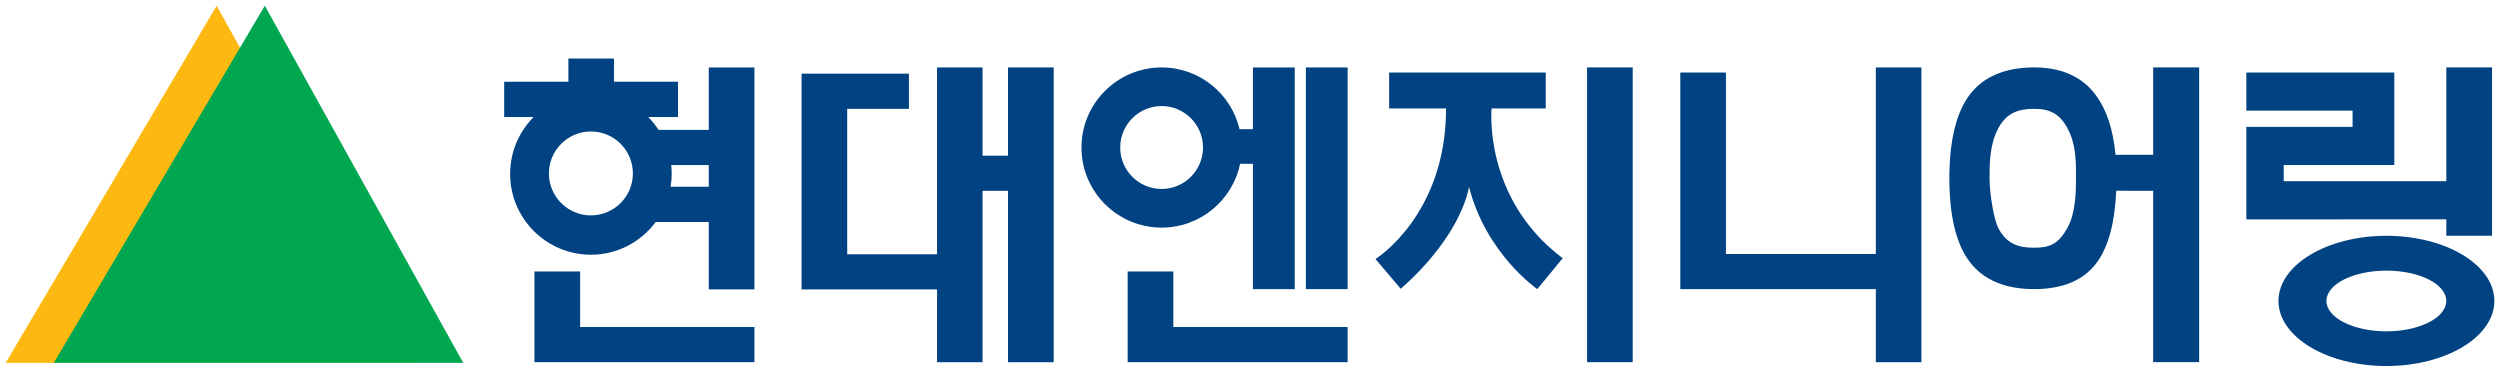
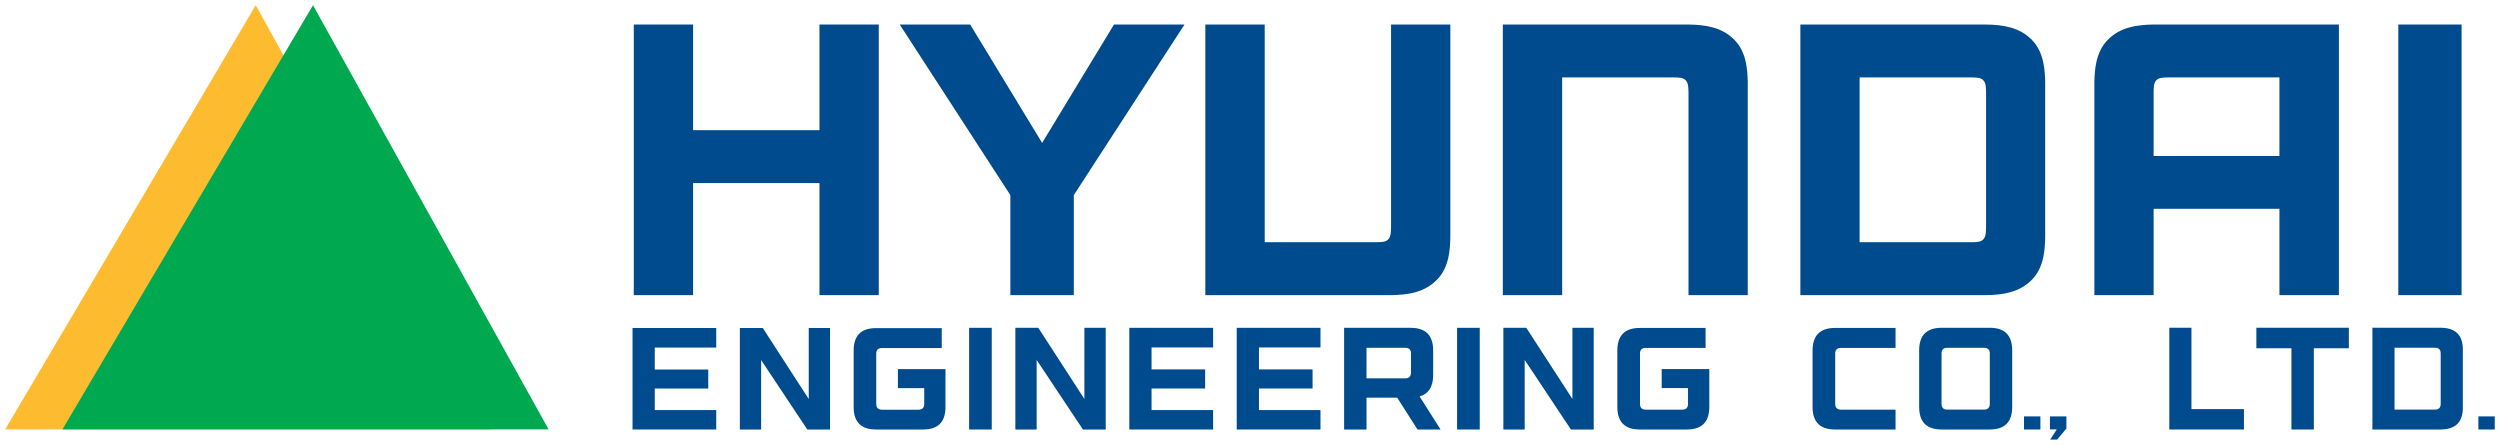
- <svg xmlns="http://www.w3.org/2000/svg" viewBox="311.82 277.53 220.42 32.77" width="220.42" height="32.77">
-   <path fill="#FDB912" d="M 312.32 309.523 L 348.41 309.523 L 330.922 278.031 Z M 312.32 309.523" />
-   <path fill="#00A650" d="M 316.562 309.523 L 352.664 309.523 L 335.168 278.031 Z M 316.562 309.523" />
-   <path fill="#004282" d="M 359.582 295.016 C 359.648 295.078 359.656 295.086 359.582 295.016" />
-   <path fill="#004282" d="M 370.945 293.996 C 371.008 293.629 371.043 293.25 371.043 292.871 C 371.043 292.598 371.031 292.34 371 292.086 L 374.312 292.086 L 374.312 293.996 Z M 363.918 296.52 C 361.879 296.52 360.215 294.863 360.215 292.824 C 360.215 290.781 361.879 289.121 363.918 289.121 C 365.961 289.121 367.621 290.781 367.621 292.824 C 367.621 294.863 365.961 296.52 363.918 296.52 M 374.312 288.98 L 369.887 288.98 C 369.613 288.574 369.305 288.188 368.969 287.844 L 371.598 287.844 L 371.598 284.738 L 365.953 284.738 L 365.953 282.688 L 361.934 282.688 L 361.934 284.738 L 356.273 284.738 L 356.273 287.844 L 358.871 287.844 C 357.59 289.133 356.797 290.906 356.797 292.871 C 356.797 296.793 359.992 299.988 363.926 299.988 C 366.27 299.988 368.336 298.848 369.633 297.102 L 374.312 297.102 L 374.312 303.047 L 378.336 303.047 L 378.336 283.477 L 374.312 283.477 Z M 374.312 288.98" />
-   <path fill="#004282" d="M 362.969 301.465 L 358.941 301.465 L 358.941 309.461 L 378.336 309.461 L 378.336 306.363 L 362.969 306.363 Z M 362.969 301.465" />
-   <path fill="#004282" d="M 400.695 291.258 L 398.449 291.258 L 398.449 283.477 L 394.438 283.477 L 394.438 299.949 L 386.516 299.949 L 386.516 287.125 L 391.957 287.125 L 391.957 284.023 L 382.492 284.023 L 382.492 303.047 L 394.438 303.047 L 394.438 309.465 L 398.449 309.465 L 398.449 294.355 L 400.695 294.355 L 400.695 309.465 L 404.723 309.465 L 404.723 283.477 L 400.695 283.477 Z M 400.695 291.258" />
-   <path fill="#004282" d="M 516.938 304.062 C 516.938 302.582 519.305 301.391 522.223 301.391 C 525.137 301.391 527.504 302.582 527.504 304.062 C 527.504 305.543 525.137 306.742 522.223 306.742 C 519.305 306.742 516.938 305.543 516.938 304.062 M 512.707 304.062 C 512.707 307.227 516.973 309.801 522.223 309.801 C 527.477 309.801 531.742 307.227 531.742 304.062 C 531.742 300.898 527.477 298.32 522.223 298.32 C 516.973 298.32 512.707 300.898 512.707 304.062" />
-   <path fill="#004282" d="M 443.332 287.094 C 443.332 287.094 442.547 294.996 449.598 300.297 L 447.359 303.02 C 447.359 303.02 442.844 299.922 441.336 293.992 C 441.336 293.992 440.848 298.113 435.32 302.992 L 433.094 300.367 C 433.094 300.367 439.32 296.527 439.316 287.094 L 434.297 287.094 L 434.297 283.926 L 448.105 283.926 L 448.105 287.094 Z M 443.332 287.094" />
-   <path fill="#004282" d="M 455.773 309.461 L 451.75 309.461 L 451.75 283.473 L 455.773 283.473 Z M 455.773 309.461" />
-   <path fill="#004282" d="M 477.207 283.477 L 477.207 299.922 L 463.992 299.922 L 463.992 283.926 L 459.969 283.926 L 459.969 303.02 L 477.207 303.02 L 477.207 309.465 L 481.227 309.465 L 481.227 283.477 Z M 477.207 283.477" />
-   <path fill="#004282" d="M 527.508 293.508 L 527.508 283.473 L 531.539 283.473 L 531.539 298.316 L 527.508 298.316 L 527.508 296.867 L 509.875 296.875 L 509.875 288.715 L 519.242 288.715 L 519.242 287.289 L 509.875 287.289 L 509.875 283.926 L 522.922 283.926 L 522.922 292.078 L 513.172 292.078 L 513.172 293.508 Z M 527.508 293.508" />
-   <path fill="#004282" d="M 494.09 297.641 C 493.285 299.066 492.543 299.371 491.141 299.371 C 489.766 299.371 488.734 299.023 488.012 297.652 C 487.625 296.91 487.234 294.629 487.234 293.25 C 487.234 291.855 487.254 290.234 488.016 288.816 C 488.734 287.5 489.746 287.125 491.176 287.125 C 492.586 287.125 493.445 287.602 494.098 288.824 C 494.891 290.289 494.855 291.867 494.855 293.25 C 494.855 294.629 494.793 296.402 494.09 297.641 M 501.66 283.473 L 501.66 291.18 L 498.34 291.18 C 498.133 288.914 497.543 287.23 496.668 286.004 C 495.531 284.402 493.723 283.473 491.176 283.473 C 488.609 283.473 486.703 284.285 485.492 285.871 C 484.293 287.457 483.691 289.941 483.691 293.262 C 483.691 296.574 484.293 299.051 485.492 300.629 C 486.703 302.215 488.609 303.02 491.176 303.02 C 493.723 303.02 495.59 302.215 496.727 300.629 C 497.73 299.246 498.281 297.133 498.406 294.348 L 501.66 294.355 L 501.66 309.461 L 505.715 309.461 L 505.715 283.473 Z M 501.66 283.473" />
-   <path fill="#004282" d="M 426.957 303.02 L 430.637 303.02 L 430.637 283.477 L 426.957 283.477 Z M 426.957 303.02" />
-   <path fill="#004282" d="M 415.27 301.465 L 411.242 301.465 L 411.242 309.461 L 430.637 309.461 L 430.637 306.363 L 415.27 306.363 Z M 415.27 301.465" />
-   <path fill="#004282" d="M 414.238 294.191 C 412.219 294.191 410.586 292.547 410.586 290.535 C 410.586 288.523 412.219 286.879 414.238 286.879 C 416.254 286.879 417.887 288.523 417.887 290.535 C 417.887 292.547 416.254 294.191 414.238 294.191 M 422.289 283.477 L 422.289 288.922 L 421.109 288.922 C 420.371 285.797 417.582 283.477 414.238 283.477 C 410.34 283.477 407.172 286.641 407.172 290.535 C 407.172 294.438 410.34 297.598 414.238 297.598 C 417.645 297.598 420.496 295.18 421.156 291.973 L 422.289 291.973 L 422.289 303.02 L 425.973 303.02 L 425.973 283.477 Z M 422.289 283.477" />
+ <svg xmlns="http://www.w3.org/2000/svg" viewBox="302.67 244.97 240.78 42.84" width="240.78" height="42.84">
+   <path fill="#004B8D" d="M 381.594 257.508 L 369.422 257.508 L 369.422 247.332 L 363.711 247.332 L 363.711 273.395 L 369.422 273.395 L 369.422 262.602 L 381.594 262.602 L 381.594 273.395 L 387.305 273.395 L 387.305 247.332 L 381.594 247.332 Z M 381.594 257.508" />
+   <path fill="#004B8D" d="M 511.539 252.426 L 522.207 252.426 L 522.207 259.996 L 510.09 259.996 L 510.09 253.914 C 510.105 253.613 510.051 253.074 510.301 252.754 C 510.574 252.414 511.004 252.441 511.539 252.426 M 505.66 248.82 C 504.461 250.047 504.414 251.836 504.383 252.879 L 504.383 273.395 L 510.09 273.395 L 510.09 265.078 L 522.207 265.078 L 522.207 273.395 L 527.934 273.395 L 527.934 247.332 L 510.129 247.332 C 508.434 247.352 506.852 247.594 505.66 248.82" />
+   <path fill="#004B8D" d="M 465.254 247.332 L 447.41 247.332 L 447.41 273.395 L 453.125 273.395 L 453.125 252.426 L 463.836 252.426 C 464.371 252.441 464.809 252.414 465.066 252.754 C 465.324 253.074 465.273 253.613 465.293 253.914 L 465.293 273.395 L 471 273.395 L 471 252.879 C 470.973 251.836 470.926 250.047 469.727 248.82 C 468.531 247.594 466.949 247.352 465.254 247.332" />
+   <path fill="#004B8D" d="M 436.645 266.812 C 436.621 267.117 436.672 267.645 436.422 267.969 C 436.152 268.312 435.719 268.281 435.188 268.297 L 424.477 268.297 L 424.477 247.332 L 418.758 247.332 L 418.758 273.395 L 436.602 273.395 C 438.305 273.379 439.887 273.129 441.074 271.902 C 442.281 270.68 442.324 268.891 442.355 267.844 L 442.355 247.332 L 436.645 247.332 Z M 436.645 266.812" />
+   <path fill="#004B8D" d="M 493.953 266.812 C 493.934 267.117 493.984 267.645 493.734 267.969 C 493.465 268.312 493.031 268.281 492.496 268.297 L 481.773 268.297 L 481.773 252.426 L 492.496 252.426 C 493.031 252.441 493.465 252.414 493.734 252.754 C 493.984 253.074 493.934 253.613 493.953 253.914 Z M 499.645 252.879 C 499.617 251.836 499.57 250.047 498.375 248.82 C 497.18 247.594 495.598 247.352 493.902 247.332 L 476.066 247.332 L 476.066 273.395 L 493.902 273.395 C 495.598 273.379 497.18 273.129 498.375 271.902 C 499.57 270.68 499.617 268.891 499.645 267.844 Z M 499.645 252.879" />
+   <path fill="#004B8D" d="M 403.039 258.734 L 396.109 247.332 L 389.324 247.332 L 399.98 263.762 L 399.98 273.395 L 406.09 273.395 L 406.09 263.762 L 416.75 247.332 L 409.961 247.332 Z M 403.039 258.734" />
+   <path fill="#004B8D" d="M 533.656 273.395 L 539.75 273.395 L 539.75 247.332 L 533.656 247.332 Z M 533.656 273.395" />
+   <path fill="#004B8D" d="M 396.008 286.336 L 398.188 286.336 L 398.188 276.543 L 396.008 276.543 Z M 396.008 286.336" />
+   <path fill="#004B8D" d="M 443.004 286.336 L 445.188 286.336 L 445.188 276.543 L 443.004 276.543 Z M 443.004 286.336" />
+   <path fill="#004B8D" d="M 513.734 276.535 L 511.602 276.535 L 511.602 286.336 L 518.789 286.336 L 518.789 284.371 L 513.734 284.371 Z M 513.734 276.535" />
+   <path fill="#004B8D" d="M 380.562 283.402 L 376.133 276.559 L 373.926 276.559 L 373.926 286.336 L 375.977 286.336 L 375.977 279.648 L 380.422 286.336 L 382.613 286.336 L 382.613 276.559 L 380.562 276.559 Z M 380.562 283.402" />
+   <path fill="#004B8D" d="M 407.109 283.398 L 402.672 276.543 L 400.461 276.543 L 400.461 286.336 L 402.512 286.336 L 402.512 279.637 L 406.969 286.336 L 409.164 286.336 L 409.164 276.543 L 407.109 276.543 Z M 407.109 283.398" />
+   <path fill="#004B8D" d="M 454.113 283.398 L 449.672 276.543 L 447.461 276.543 L 447.461 286.336 L 449.516 286.336 L 449.516 279.637 L 453.969 286.336 L 456.164 286.336 L 456.164 276.543 L 454.113 276.543 Z M 454.113 283.398" />
+   <path fill="#004B8D" d="M 477.242 278.723 L 477.242 284.172 C 477.242 285.613 477.965 286.336 479.41 286.336 L 485.234 286.336 L 485.234 284.426 L 479.988 284.426 C 479.609 284.426 479.422 284.238 479.422 283.863 L 479.422 279.016 C 479.422 278.66 479.605 278.477 479.969 278.477 L 485.234 278.477 L 485.234 276.555 L 479.41 276.555 C 477.965 276.555 477.242 277.277 477.242 278.723" />
+   <path fill="#004B8D" d="M 537.738 283.871 C 537.738 284.238 537.551 284.422 537.176 284.422 L 533.293 284.422 L 533.293 278.461 L 537.188 278.461 C 537.555 278.461 537.738 278.645 537.738 279.012 Z M 537.703 276.535 L 531.16 276.535 L 531.16 286.336 L 537.703 286.336 C 539.148 286.336 539.871 285.641 539.871 284.242 L 539.871 278.629 C 539.871 277.23 539.148 276.535 537.703 276.535" />
+   <path fill="#004B8D" d="M 363.59 276.559 L 363.59 286.336 L 371.652 286.336 L 371.652 284.465 L 365.73 284.465 L 365.73 282.391 L 370.883 282.391 L 370.883 280.559 L 365.73 280.559 L 365.73 278.445 L 371.652 278.445 L 371.652 276.559 Z M 363.59 276.559" />
+   <path fill="#004B8D" d="M 411.438 276.543 L 411.438 286.336 L 419.508 286.336 L 419.508 284.465 L 413.578 284.465 L 413.578 282.387 L 418.738 282.387 L 418.738 280.547 L 413.578 280.547 L 413.578 278.434 L 419.508 278.434 L 419.508 276.543 Z M 411.438 276.543" />
+   <path fill="#004B8D" d="M 421.781 276.543 L 421.781 286.336 L 429.848 286.336 L 429.848 284.465 L 423.922 284.465 L 423.922 282.387 L 429.086 282.387 L 429.086 280.547 L 423.922 280.547 L 423.922 278.434 L 429.848 278.434 L 429.848 276.543 Z M 421.781 276.543" />
+   <path fill="#004B8D" d="M 389.148 282.355 L 391.684 282.355 L 391.684 283.867 C 391.684 284.242 391.496 284.43 391.121 284.43 L 387.625 284.43 C 387.25 284.43 387.062 284.242 387.062 283.867 L 387.062 279.027 C 387.062 278.668 387.246 278.492 387.609 278.492 L 393.371 278.492 L 393.371 276.57 L 387.047 276.57 C 385.605 276.57 384.887 277.289 384.887 278.734 L 384.887 284.176 C 384.887 285.613 385.605 286.336 387.047 286.336 L 391.598 286.336 C 393.02 286.328 393.73 285.609 393.73 284.176 L 393.73 280.523 L 389.148 280.523 Z M 389.148 282.355" />
+   <path fill="#004B8D" d="M 462.711 282.348 L 465.246 282.348 L 465.246 283.859 C 465.246 284.238 465.059 284.426 464.684 284.426 L 461.184 284.426 C 460.805 284.426 460.621 284.238 460.621 283.859 L 460.621 279.016 C 460.621 278.66 460.801 278.477 461.172 278.477 L 466.938 278.477 L 466.938 276.555 L 460.605 276.555 C 459.16 276.555 458.441 277.277 458.441 278.723 L 458.441 284.172 C 458.441 285.613 459.16 286.336 460.605 286.336 L 465.152 286.336 C 466.586 286.328 467.297 285.605 467.297 284.172 L 467.297 280.516 L 462.711 280.516 Z M 462.711 282.348" />
+   <path fill="#004B8D" d="M 494.312 283.859 C 494.312 284.238 494.121 284.422 493.746 284.422 L 490.23 284.422 C 489.852 284.422 489.664 284.238 489.664 283.859 L 489.664 279.008 C 489.664 278.648 489.844 278.469 490.211 278.469 L 493.754 278.469 C 494.125 278.469 494.312 278.648 494.312 279.008 Z M 494.301 276.539 L 489.676 276.539 C 488.227 276.539 487.508 277.262 487.508 278.711 L 487.508 284.168 C 487.508 285.613 488.227 286.336 489.676 286.336 L 494.301 286.336 C 495.746 286.336 496.469 285.613 496.469 284.168 L 496.469 278.711 C 496.469 277.262 495.746 276.539 494.301 276.539" />
+   <path fill="#004B8D" d="M 434.281 278.469 L 438.016 278.469 C 438.383 278.469 438.566 278.648 438.566 279.008 L 438.566 280.844 C 438.566 281.219 438.379 281.41 438.004 281.41 L 434.281 281.41 Z M 440.699 281.102 L 440.699 278.711 C 440.699 277.266 439.973 276.543 438.531 276.543 L 432.125 276.543 L 432.125 286.336 L 434.281 286.336 L 434.281 283.27 L 437.238 283.27 L 439.191 286.336 L 441.414 286.336 L 439.395 283.152 C 440.262 282.898 440.699 282.219 440.699 281.102" />
+   <path fill="#004B8D" d="M 519.984 276.535 L 519.984 278.512 L 523.363 278.512 L 523.363 286.336 L 525.52 286.336 L 525.52 278.512 L 528.891 278.512 L 528.891 276.535 Z M 519.984 276.535" />
+   <path fill="#004B8D" d="M 497.605 286.336 L 499.184 286.336 L 499.184 285.074 L 497.605 285.074 Z M 497.605 286.336" />
+   <path fill="#004B8D" d="M 541.367 286.336 L 542.945 286.336 L 542.945 285.074 L 541.367 285.074 Z M 541.367 286.336" />
+   <path fill="#004B8D" d="M 500.102 286.328 L 500.762 286.328 L 500.129 287.309 L 500.797 287.309 L 501.688 286.242 L 501.688 285.074 L 500.102 285.074 Z M 500.102 286.328" />
+   <path fill="#FDBB30" d="M 303.168 286.328 L 349.984 286.328 L 327.297 245.469 Z M 303.168 286.328" />
+   <path fill="#00A94F" d="M 308.68 286.328 L 355.508 286.328 L 332.816 245.469 Z M 308.68 286.328" />
</svg>
